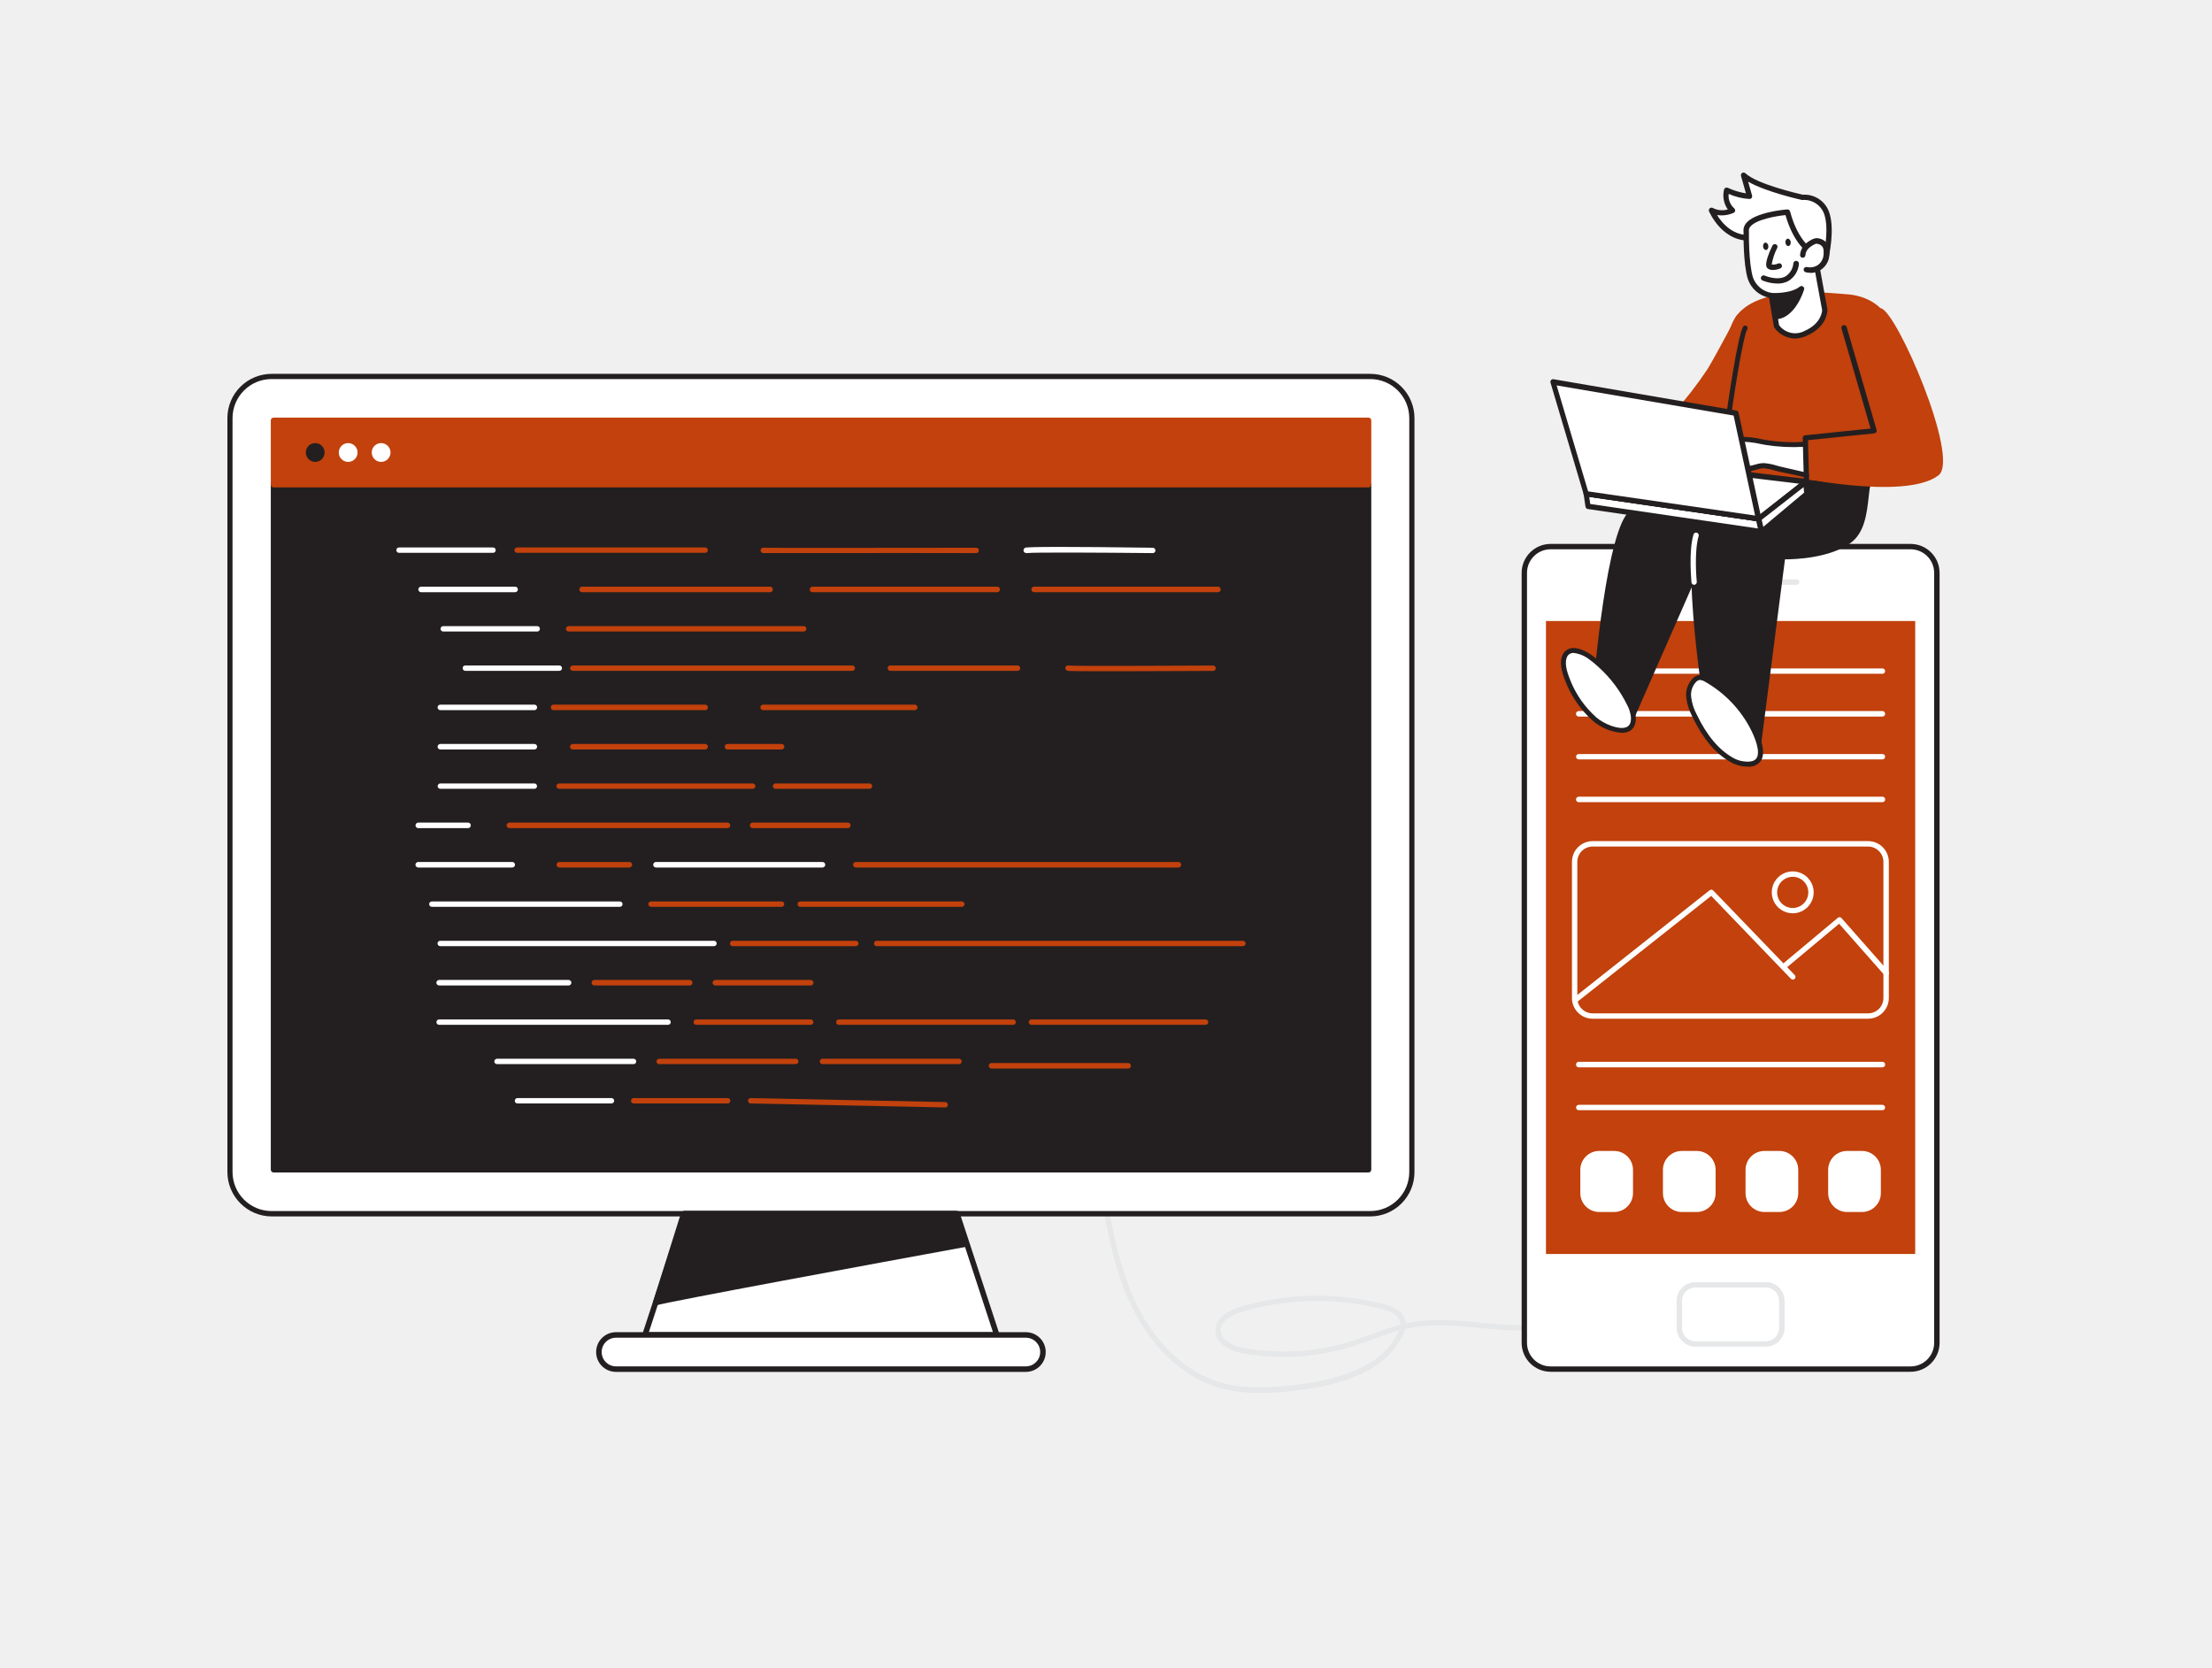
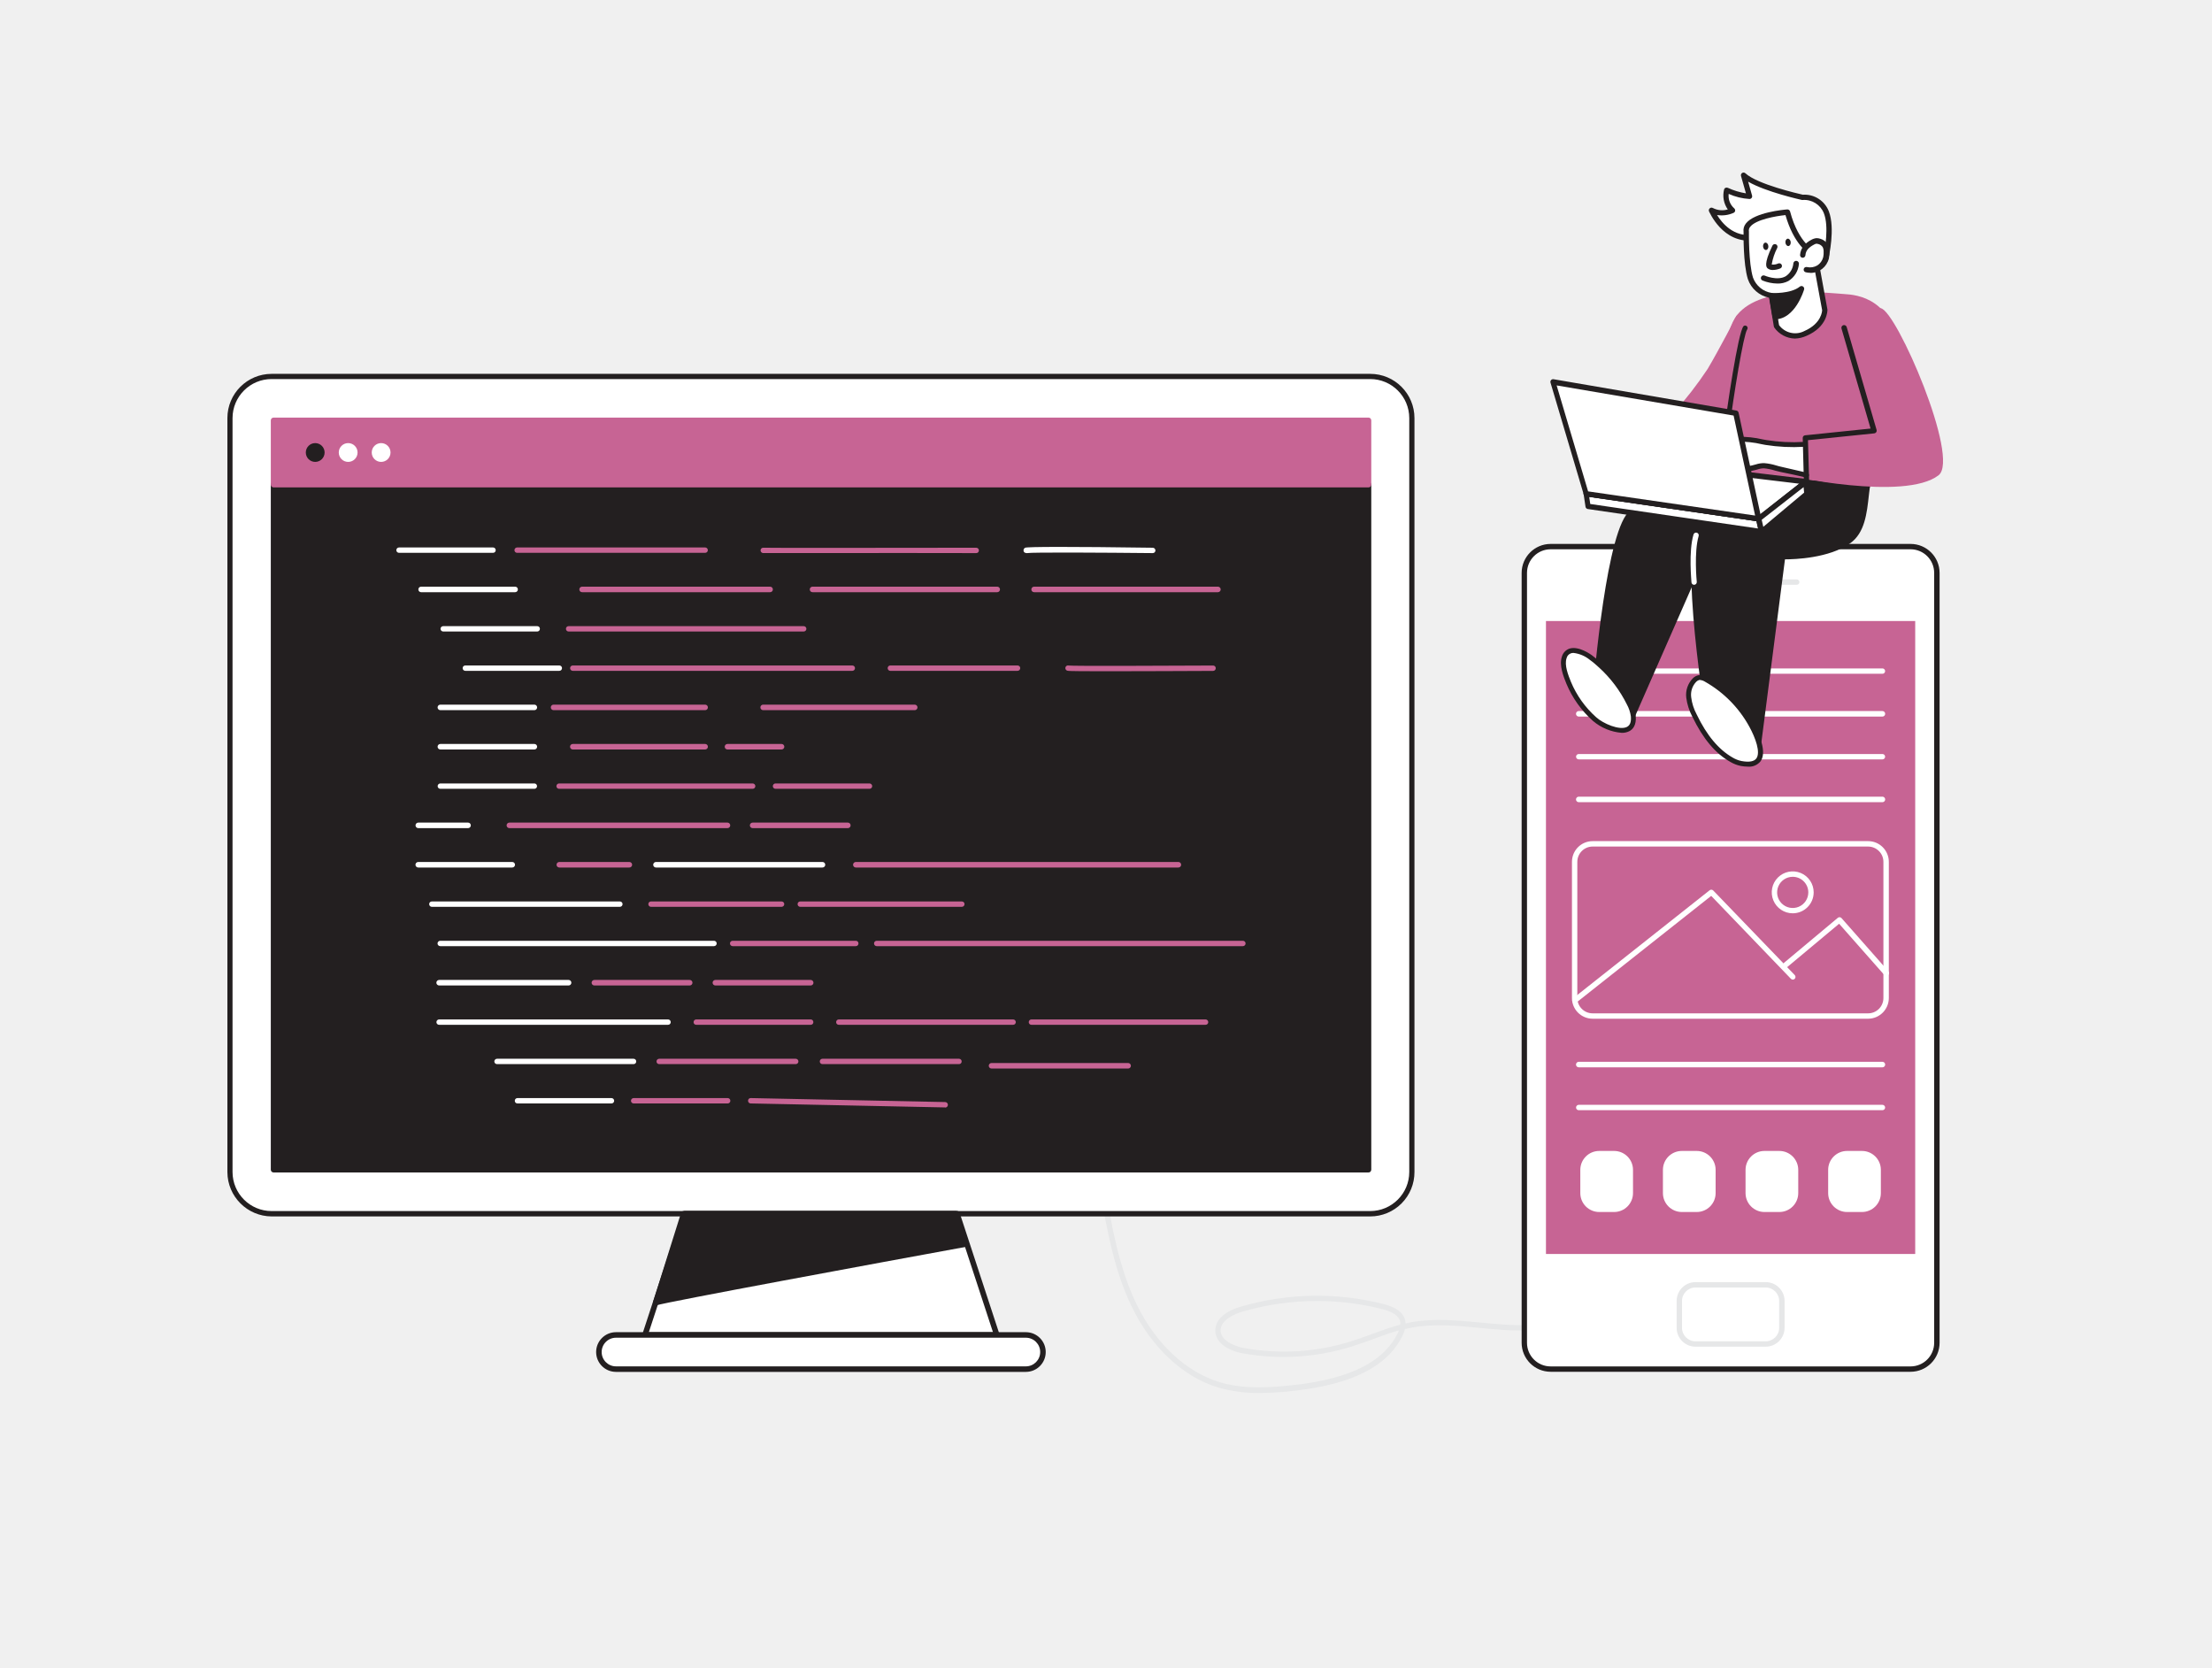
<svg xmlns="http://www.w3.org/2000/svg" id="_90_code_development" data-name="#90_code_development" viewBox="0 0 400 300" width="406" height="306" class="illustration styles_illustrationTablet__1DWOa">
  <path d="M227.72,251.14a26,26,0,0,1-7.44-1c-6.38-1.92-12.09-7.27-15.65-14.66-3.19-6.62-4.47-13.91-5.7-21a.47.47,0,0,1,.4-.56.48.48,0,0,1,.56.39c1.22,7,2.48,14.22,5.61,20.72,3.45,7.15,8.94,12.3,15.06,14.15,4.45,1.33,9.3,1,13.88.46,9.81-1.16,15.79-4.2,18.3-9.28.09-.2.18-.38.24-.55-1.57.44-3.12,1-4.64,1.57-1.26.46-2.56.93-3.86,1.34A41.46,41.46,0,0,1,224.91,244c-3.15-.56-5.07-2.08-5.14-4.06s1.64-3.56,4.69-4.44a49.06,49.06,0,0,1,25.65-.47c2.4.6,3.72,1.6,4,3.05a3.93,3.93,0,0,1,.06.48c.38-.09.76-.17,1.15-.24,4.06-.72,8.3-.31,12.4.08,5.82.56,11.32,1.09,16.28-1.35a.49.49,0,0,1,.65.23.48.48,0,0,1-.22.65c-5.21,2.55-11.1,2-16.8,1.44-4-.39-8.21-.79-12.14-.09-.48.08-1,.19-1.43.3a6.47,6.47,0,0,1-.49,1.28c-2.66,5.4-8.9,8.61-19.05,9.82A57.34,57.34,0,0,1,227.72,251.14Zm10.43-16.64a48.2,48.2,0,0,0-13.42,1.91c-1.22.35-4.06,1.41-4,3.48s3.33,3,4.33,3.13a40.56,40.56,0,0,0,19.11-1.18c1.28-.4,2.57-.87,3.81-1.32,1.71-.63,3.45-1.27,5.24-1.74a2.11,2.11,0,0,0,0-.51c-.23-1.06-1.32-1.81-3.33-2.32A48,48,0,0,0,238.15,234.5Z" fill="#e6e7e8" />
  <rect x="275.64" y="98.1" width="74.61" height="148.72" rx="4.76" fill="#fff" />
  <path d="M345.49,247.3H280.4a5.25,5.25,0,0,1-5.24-5.24V102.85a5.25,5.25,0,0,1,5.24-5.24h65.09a5.25,5.25,0,0,1,5.25,5.24V242.06A5.25,5.25,0,0,1,345.49,247.3ZM280.4,98.58a4.27,4.27,0,0,0-4.27,4.27V242.06a4.27,4.27,0,0,0,4.27,4.27h65.09a4.27,4.27,0,0,0,4.27-4.27V102.85a4.27,4.27,0,0,0-4.27-4.27Z" fill="#231f20" />
-   <rect x="279.56" y="111.55" width="66.77" height="114.45" fill="#C2410C" />
+   <rect x="279.56" y="111.55" width="66.77" height="114.45" fill="#C76494" />
  <rect x="303.67" y="231.57" width="18.55" height="10.71" rx="2.92" fill="#fff" />
  <path d="M319.29,242.76H306.6a3.41,3.41,0,0,1-3.41-3.41V234.5a3.41,3.41,0,0,1,3.41-3.41h12.69a3.41,3.41,0,0,1,3.42,3.41v4.85A3.42,3.42,0,0,1,319.29,242.76Zm-12.69-10.7a2.44,2.44,0,0,0-2.44,2.44v4.85a2.44,2.44,0,0,0,2.44,2.44h12.69a2.44,2.44,0,0,0,2.44-2.44V234.5a2.44,2.44,0,0,0-2.44-2.44Z" fill="#e6e7e8" />
  <path d="M319.69,105h-19a.48.48,0,0,1-.49-.48.49.49,0,0,1,.49-.49h19a.48.48,0,0,1,.48.49A.47.47,0,0,1,319.69,105Z" fill="#e6e7e8" />
  <path d="M324.9,105h-2.55a.48.48,0,0,1-.48-.48.49.49,0,0,1,.48-.49h2.55a.49.49,0,0,1,.49.49A.48.48,0,0,1,324.9,105Z" fill="#e6e7e8" />
  <path d="M337.85,183.46H288a3.74,3.74,0,0,1-3.74-3.74V155.1a3.74,3.74,0,0,1,3.74-3.75h49.81a3.75,3.75,0,0,1,3.75,3.75v24.62A3.75,3.75,0,0,1,337.85,183.46ZM288,152.33a2.77,2.77,0,0,0-2.77,2.77v24.62a2.77,2.77,0,0,0,2.77,2.77h49.81a2.77,2.77,0,0,0,2.77-2.77V155.1a2.77,2.77,0,0,0-2.77-2.77Z" fill="#fff" />
  <path d="M284.78,180.63a.49.49,0,0,1-.3-.87l24.68-19.53a.49.49,0,0,1,.65.05l14.73,15.28a.49.49,0,0,1,0,.69.48.48,0,0,1-.68,0l-14.42-15-24.34,19.26A.47.47,0,0,1,284.78,180.63Z" fill="#fff" />
  <path d="M341.11,175.73a.48.48,0,0,1-.36-.17l-8.18-9.27-9.35,7.81a.48.48,0,0,1-.62-.74l9.71-8.12a.48.48,0,0,1,.67,0l8.49,9.63a.48.48,0,0,1,0,.68A.44.44,0,0,1,341.11,175.73Z" fill="#fff" />
  <path d="M324.19,164.4a3.79,3.79,0,1,1,3.78-3.78A3.79,3.79,0,0,1,324.19,164.4Zm0-6.6a2.82,2.82,0,1,0,2.81,2.82A2.82,2.82,0,0,0,324.19,157.8Z" fill="#fff" />
  <rect x="285.77" y="207.37" width="9.53" height="11.04" rx="3.42" fill="#fff" />
  <rect x="300.71" y="207.37" width="9.53" height="11.04" rx="3.42" fill="#fff" />
  <rect x="315.65" y="207.37" width="9.53" height="11.04" rx="3.42" fill="#fff" />
  <rect x="330.59" y="207.37" width="9.53" height="11.04" rx="3.42" fill="#fff" />
  <path d="M340.4,121.09H285.49a.48.48,0,0,1-.49-.48.49.49,0,0,1,.49-.49H340.4a.49.49,0,0,1,.49.49A.48.48,0,0,1,340.4,121.09Z" fill="#fff" />
  <path d="M340.4,128.83H285.49a.49.49,0,1,1,0-1H340.4a.49.49,0,1,1,0,1Z" fill="#fff" />
  <path d="M340.4,136.57H285.49a.49.49,0,0,1-.49-.49.48.48,0,0,1,.49-.48H340.4a.48.48,0,0,1,.49.48A.49.49,0,0,1,340.4,136.57Z" fill="#fff" />
  <path d="M340.4,144.31H285.49a.49.49,0,0,1,0-1H340.4a.49.49,0,1,1,0,1Z" fill="#fff" />
  <path d="M340.4,192.25H285.49a.49.49,0,0,1,0-1H340.4a.49.49,0,0,1,0,1Z" fill="#fff" />
  <path d="M340.4,200H285.49a.48.48,0,0,1-.49-.48.49.49,0,0,1,.49-.49H340.4a.49.49,0,0,1,.49.49A.48.48,0,0,1,340.4,200Z" fill="#fff" />
  <path d="M330.17,45.85s1.23-5.24.09-8.22A4.29,4.29,0,0,0,326,34.94s-8.28-1.84-10.67-4l1.08,3.82a11,11,0,0,1-4.14-1.13,3.77,3.77,0,0,0,1.07,3.68,4.42,4.42,0,0,1-3.82,0s2.27,5.57,7.55,5C320.51,41.8,326.6,47,330.17,45.85Z" fill="#fff" />
  <path d="M329,46.51c-1.89,0-4.1-1-6.26-2s-4.19-2-5.64-1.79c-5.59.65-8-5.19-8.06-5.25a.49.49,0,0,1,.7-.6,3.61,3.61,0,0,0,2.7.26,4.38,4.38,0,0,1-.67-3.6.45.45,0,0,1,.26-.31.53.53,0,0,1,.41,0,12.71,12.71,0,0,0,3.28,1l-.89-3.14a.5.5,0,0,1,.21-.55.48.48,0,0,1,.58.06c2.16,2,9.59,3.69,10.39,3.88a4.71,4.71,0,0,1,4.7,3c1.19,3.08,0,8.28-.07,8.5a.46.46,0,0,1-.31.35A4.2,4.2,0,0,1,329,46.51Zm1.17-.66h0Zm-12.73-4.16c1.64,0,3.62.93,5.71,1.9,2.39,1.12,4.86,2.27,6.61,1.87.23-1.1,1-5.23.05-7.65A3.81,3.81,0,0,0,326,35.42h-.15c-.3-.07-6.53-1.46-9.73-3.31l.71,2.51a.5.5,0,0,1-.08.43.49.49,0,0,1-.39.19,10.78,10.78,0,0,1-3.76-.92,3,3,0,0,0,1,2.61.51.51,0,0,1,.17.43.47.47,0,0,1-.27.38,5.28,5.28,0,0,1-3,.4c.92,1.5,3,4,6.49,3.59A3.29,3.29,0,0,1,317.44,41.69Z" fill="#231f20" />
-   <path d="M337.16,89.7s7.22-15.79,6.34-26.14-7.66-11-10-11.13-14.81-1.81-19.36,3.76-3.37,32.4-3.37,32.4Z" fill="#C2410C" />
+   <path d="M337.16,89.7s7.22-15.79,6.34-26.14-7.66-11-10-11.13-14.81-1.81-19.36,3.76-3.37,32.4-3.37,32.4Z" fill="#C76494" />
  <path d="M310.24,83.28A93.85,93.85,0,0,0,295.09,92c-4.22,2.86-6.61,33.05-6.61,33.05s.87,4.85,6.48,4.09l14.77-33.63S315,83.15,310.24,83.28Z" fill="#231f20" />
  <path d="M293.81,129.68A5.79,5.79,0,0,1,288,125.1a.49.49,0,0,1,0-.12c.25-3.12,2.54-30.5,6.82-33.41a95.26,95.26,0,0,1,15.25-8.74.33.33,0,0,1,.17,0,2.15,2.15,0,0,1,1.93.92c1.87,2.75-1.58,11-2,12l-14.77,33.64a.48.48,0,0,1-.38.28A8.88,8.88,0,0,1,293.81,129.68ZM289,125c.11.52,1.07,4.15,5.66,3.67l14.66-33.37c1-2.4,3.4-9.08,2.07-11a1.15,1.15,0,0,0-1-.5,98.08,98.08,0,0,0-15,8.62C292.07,94.61,289.64,116.6,289,125Z" fill="#231f20" />
  <path d="M337.75,86.38s-21.21.61-26.2-.12c0,0-.28.06-3.94,6.8s1.6,37.55,1.6,37.55,4.82,5.1,8.63,4.37l4.51-35.13s7.69.23,12-2.83C337.31,94.87,337.18,90.28,337.75,86.38Z" fill="#231f20" />
  <path d="M317.06,135.54c-3.82,0-8-4.4-8.21-4.6a.45.45,0,0,1-.12-.25c-.22-1.26-5.25-31-1.55-37.86s4-7,4.27-7h.17c4.89.73,25.91.13,26.12.12a.47.47,0,0,1,.49.56c-.1.72-.19,1.47-.27,2.22-.37,3.38-.75,6.87-3.37,8.75-3.8,2.72-10.08,2.92-11.81,2.92L318.32,135a.49.49,0,0,1-.39.42A4.94,4.94,0,0,1,317.06,135.54Zm-7.4-5.16c.67.68,4.58,4.46,7.74,4.17l4.47-34.76a.47.47,0,0,1,.5-.42c.08,0,7.57.18,11.66-2.74,2.26-1.63,2.62-4.9,3-8.07.06-.56.12-1.13.19-1.68-3.42.09-20.47.51-25.43-.11-.29.42-1.18,1.83-3.73,6.52C304.62,99.58,309.27,128.05,309.66,130.38Z" fill="#231f20" />
-   <path d="M314.13,56.19s-3.36,6.47-5.34,9.79a69.16,69.16,0,0,1-6.29,8.09s-15.25,5.42-15.34,5.71,1.44,5.42,1.44,5.42,16-1.15,18.64-2.4,8-7.4,8-7.4Z" fill="#C2410C" />
+   <path d="M314.13,56.19s-3.36,6.47-5.34,9.79a69.16,69.16,0,0,1-6.29,8.09s-15.25,5.42-15.34,5.71,1.44,5.42,1.44,5.42,16-1.15,18.64-2.4,8-7.4,8-7.4Z" fill="#C76494" />
  <path d="M320.34,52.72l.91,5.52a4.1,4.1,0,0,0,5.26,1.3C330,58,330,55.36,330,55.36l-1.86-10.2s-3.22-1.25-4.89-7.53c0,0-8,.61-7.45,3.6,0,0-.1,5.63.75,8.37A4.94,4.94,0,0,0,320.34,52.72Z" fill="#fff" />
  <path d="M324.55,60.48a4.72,4.72,0,0,1-3.71-2,.67.67,0,0,1-.07-.18l-.86-5.21a5.12,5.12,0,0,1-3.84-3.36c-.87-2.79-.78-8.3-.78-8.53a2,2,0,0,1,.44-1.55c1.57-2,6.86-2.48,7.46-2.52a.49.49,0,0,1,.51.36c1.57,5.91,4.57,7.19,4.6,7.2a.48.48,0,0,1,.3.36l1.86,10.2c0,.21,0,3.09-3.75,4.72A5.37,5.37,0,0,1,324.55,60.48Zm-2.84-2.43a3.62,3.62,0,0,0,4.61,1.05c3.1-1.36,3.18-3.65,3.18-3.75l-1.81-9.86c-.82-.43-3.34-2.16-4.82-7.34-1.74.18-5.35.8-6.38,2.12a1.05,1.05,0,0,0-.23.87c0,.15-.08,5.68.74,8.32a4.3,4.3,0,0,0,3.37,2.77l.2.06a.51.51,0,0,1,.25.35Z" fill="#231f20" />
  <path d="M326,45.36a2.43,2.43,0,0,1,.58-1.4,4.26,4.26,0,0,1,1.15-.87,1.84,1.84,0,0,1,.74-.27,1.49,1.49,0,0,1,.55.1,1.87,1.87,0,0,1,1,.75,2.16,2.16,0,0,1,.23,1,4.06,4.06,0,0,1-.08,1.15,2.9,2.9,0,0,1-1.31,1.82,3,3,0,0,1-2.21.35" fill="#fff" />
  <path d="M327.33,48.59a3.58,3.58,0,0,1-.8-.1.49.49,0,0,1-.36-.59.48.48,0,0,1,.59-.35,2.54,2.54,0,0,0,1.85-.29,2.48,2.48,0,0,0,1.09-1.52,3.91,3.91,0,0,0,.07-1,1.71,1.71,0,0,0-.17-.8,1.39,1.39,0,0,0-.77-.55,1.59,1.59,0,0,0-.36-.07,1.36,1.36,0,0,0-.53.22,3.65,3.65,0,0,0-1,.75,1.87,1.87,0,0,0-.46,1.12.5.5,0,0,1-.52.46.48.48,0,0,1-.45-.52,2.92,2.92,0,0,1,.69-1.69,4.56,4.56,0,0,1,1.28-1,2.35,2.35,0,0,1,1-.34,2.14,2.14,0,0,1,.74.13,2.27,2.27,0,0,1,1.29,1,2.67,2.67,0,0,1,.3,1.25,5,5,0,0,1-.09,1.28,3.42,3.42,0,0,1-3.32,2.63Z" fill="#231f20" />
  <path d="M320.94,43.88s-1.5,3.12-1,3.55,1.75-.08,1.75-.08" fill="#fff" />
  <path d="M320.58,48.08a1.42,1.42,0,0,1-.92-.28c-.21-.17-.82-.67.85-4.13a.49.49,0,0,1,.64-.23.48.48,0,0,1,.23.65,10.28,10.28,0,0,0-1,3,2.17,2.17,0,0,0,1.18-.19.5.5,0,0,1,.64.26.49.49,0,0,1-.27.64A3.85,3.85,0,0,1,320.58,48.08Zm-.23-.93Z" fill="#231f20" />
  <ellipse cx="323.34" cy="43.1" rx="0.48" ry="0.67" transform="translate(-2.7 32.88) rotate(-5.8)" fill="#231f20" />
  <ellipse cx="319.3" cy="43.81" rx="0.48" ry="0.67" transform="translate(-2.71 30.23) rotate(-5.4)" fill="#231f20" />
  <path d="M321.38,50.53a7.53,7.53,0,0,1-2.67-.55.48.48,0,0,1-.25-.64.5.5,0,0,1,.64-.25s2.27,1,3.8.13a3.09,3.09,0,0,0,1.4-2.37.49.49,0,0,1,1,.16,4,4,0,0,1-1.9,3.06A4,4,0,0,1,321.38,50.53Z" fill="#231f20" />
  <path d="M320.34,52.72s3.56.22,5.4-1.27c0,0-1.48,5-4.77,5Z" fill="#231f20" />
  <path d="M321,57a.47.47,0,0,1-.47-.41l-.63-3.78a.47.47,0,0,1,.12-.41.48.48,0,0,1,.39-.16s3.4.19,5.06-1.16a.49.49,0,0,1,.77.52c-.06.21-1.61,5.34-5.23,5.4Zm0-3.77.46,2.76c1.7-.29,2.83-2.15,3.42-3.43A11.13,11.13,0,0,1,320.91,53.22Z" fill="#231f20" />
-   <path d="M340.12,55c2.85.5,14.38,27.16,10.43,30.2-6.16,4.75-27.6,0-27.6,0l1.75-8.27s13.78.39,14-2.44-8-15.93-6.94-17.89S340.12,55,340.12,55Z" fill="#C2410C" />
+   <path d="M340.12,55c2.85.5,14.38,27.16,10.43,30.2-6.16,4.75-27.6,0-27.6,0l1.75-8.27s13.78.39,14-2.44-8-15.93-6.94-17.89S340.12,55,340.12,55Z" fill="#C76494" />
  <path d="M326.18,79.61a30.76,30.76,0,0,1-6.85-.33,20.9,20.9,0,0,0-5.12-.59,19.19,19.19,0,0,0-6.6,1.51.51.51,0,0,0-.23.15c-.2.28.28.56.63.57a9.37,9.37,0,0,0,2.69-.34,25.63,25.63,0,0,0-6.09,3.24c-.22.15-.45.39-.35.63s.54.2.82.07L310,82.27a12.44,12.44,0,0,0-3.5,2.13c-.14.13-.31.3-.26.49s.56.27.87.12a29.37,29.37,0,0,0,4.28-2.62l-3,2.34c0,.24.23.45.48.46a1.4,1.4,0,0,0,.7-.24l3.39-2-2.11,1.48c-.34.23-.72.61-.55,1s.84.3,1.28.11A25.38,25.38,0,0,1,317,83.88a9.06,9.06,0,0,1,2-.41,18.56,18.56,0,0,1,3.09.68c1.54.34,3.07.69,4.6,1" fill="#fff" />
  <path d="M310.79,86.18a1.21,1.21,0,0,1-.43-.07.89.89,0,0,1-.51-.48.79.79,0,0,1-.07-.31h0a1.7,1.7,0,0,1-.94.31,1,1,0,0,1-.71-.35,1,1,0,0,1-.14-.22c-.21.12-.43.23-.65.34a1.32,1.32,0,0,1-1.1.08.72.72,0,0,1-.4-.51.76.76,0,0,1,0-.3l-.54.25a1.34,1.34,0,0,1-1,.1.72.72,0,0,1-.42-.4c-.09-.19-.2-.68.49-1.17a26.28,26.28,0,0,1,3.48-2.12,1.18,1.18,0,0,1-.87-.55.68.68,0,0,1,.06-.7.92.92,0,0,1,.41-.3,19.54,19.54,0,0,1,6.76-1.54,18.11,18.11,0,0,1,4.59.48l.63.11a30.58,30.58,0,0,0,6.76.33h0a.45.45,0,0,1,.45.43.46.46,0,0,1-.43.46,32.44,32.44,0,0,1-6.95-.34l-.64-.12a17.93,17.93,0,0,0-4.38-.47,19.13,19.13,0,0,0-6.13,1.34,8.37,8.37,0,0,0,2.48-.32.44.44,0,0,1,.28.84A25.57,25.57,0,0,0,305,84.06l3.67-1.68c.38-.19.76-.37,1.15-.52a.44.44,0,0,1,.35.81l-1.11.51a12.13,12.13,0,0,0-2.1,1.39A27.78,27.78,0,0,0,311.13,82a.44.44,0,0,1,.62.09.44.44,0,0,1-.08.62l-2.42,1.84.06,0,3.39-2a.45.45,0,0,1,.48.75l-2.12,1.48c-.34.24-.41.42-.4.44a1,1,0,0,0,.7-.12,26,26,0,0,1,5.53-1.7l.64-.17A4.78,4.78,0,0,1,319,83a10,10,0,0,1,2.25.44c.32.09.63.18.93.24l4.6,1.06a.44.44,0,0,1-.2.86c-1.53-.35-3.06-.71-4.6-1-.31-.07-.63-.16-1-.25a9.46,9.46,0,0,0-2-.41,3.84,3.84,0,0,0-1.22.22c-.23.06-.46.13-.7.17A25.44,25.44,0,0,0,311.72,86,2.43,2.43,0,0,1,310.79,86.18Z" fill="#231f20" />
  <path d="M315.61,58.53c-.76.77-2.67,12.89-3.37,18.61" fill="#fff" />
  <path d="M312.24,77.59h-.06a.44.44,0,0,1-.38-.49c.43-3.56,2.49-17.85,3.5-18.88a.45.45,0,0,1,.64.62c-.65.89-2.49,12.06-3.26,18.37A.45.45,0,0,1,312.24,77.59Z" fill="#231f20" />
  <polygon points="286.85 88.55 287.19 90.82 318.57 95.4 318.04 93.06 286.85 88.55" fill="#fff" />
  <path d="M318.57,95.89h-.07L287.12,91.3a.49.49,0,0,1-.41-.41l-.34-2.27a.47.47,0,0,1,.13-.42.53.53,0,0,1,.42-.14l31.19,4.52a.48.48,0,0,1,.4.37L319,95.3a.45.45,0,0,1-.11.43A.48.48,0,0,1,318.57,95.89Zm-31-5.5,30.33,4.43-.3-1.33-30.22-4.37Z" fill="#231f20" />
  <path d="M286.85,88.55s7.14-6.13,7.38-6.07,32.33,3.9,32.33,3.9L318,93.06Z" fill="#fff" />
  <path d="M318,93.55H318L286.78,89a.5.5,0,0,1-.4-.35.47.47,0,0,1,.15-.5c7.34-6.3,7.5-6.25,7.81-6.18.48.08,21.33,2.58,32.28,3.89a.49.49,0,0,1,.41.36.46.46,0,0,1-.17.51l-8.52,6.68A.48.48,0,0,1,318,93.55ZM288,88.22l29.92,4.33,7.44-5.83c-9.66-1.16-28.86-3.46-31-3.74C293.64,83.43,290.39,86.16,288,88.22Z" fill="#231f20" />
  <polygon points="318.57 95.4 326.76 88.55 326.56 86.38 318.04 93.06 318.57 95.4" fill="#fff" />
  <path d="M318.57,95.89a.4.4,0,0,1-.15,0,.46.46,0,0,1-.32-.35l-.53-2.34a.47.47,0,0,1,.17-.49L326.26,86a.49.49,0,0,1,.79.34l.19,2.17a.48.48,0,0,1-.17.42l-8.19,6.86A.51.51,0,0,1,318.57,95.89Zm0-2.64.29,1.27,7.38-6.18-.09-1Z" fill="#231f20" />
  <polygon points="286.85 88.55 280.82 68.34 313.9 73.98 318.04 93.06 286.85 88.55" fill="#fff" />
  <path d="M318,93.55H318L286.78,89a.48.48,0,0,1-.4-.35l-6-20.2a.49.49,0,0,1,.55-.62L314,73.5a.48.48,0,0,1,.39.37L318.51,93a.46.46,0,0,1-.12.43A.48.48,0,0,1,318,93.55Zm-30.82-5.44,30.2,4.37L313.49,74.4l-32-5.45Z" fill="#231f20" />
  <path d="M333.38,88.08h-.08l-6.69-1.15a.5.5,0,0,1-.41-.47l-.21-8a.47.47,0,0,1,.44-.49l11.83-1.22L333,58.66a.49.49,0,0,1,.33-.6.49.49,0,0,1,.61.33L339.35,77a.47.47,0,0,1-.06.4.51.51,0,0,1-.35.22l-12,1.23.2,7.17,6.3,1.08a.49.49,0,0,1-.09,1Z" fill="#231f20" />
  <path d="M289.49,119.66a21.64,21.64,0,0,0-1.73-1.44c-1.3-1-4.09-2.41-4.89-.11-.5,1.42.27,3.31.8,4.62a18.14,18.14,0,0,0,4.67,6.55c1.77,1.6,7.41,3.91,7-.55a6.57,6.57,0,0,0-.76-2.3A23.49,23.49,0,0,0,289.49,119.66Z" fill="#fff" />
  <path d="M293.26,131.77a9.18,9.18,0,0,1-5.21-2.16,18.61,18.61,0,0,1-4.79-6.71c-.54-1.34-1.36-3.35-.81-4.94a2.14,2.14,0,0,1,1.39-1.43c1.63-.49,3.78,1,4.19,1.34a22.33,22.33,0,0,1,1.76,1.46h0a23.85,23.85,0,0,1,5.2,6.9,7,7,0,0,1,.8,2.46c.16,1.74-.56,2.49-1.2,2.8A2.88,2.88,0,0,1,293.26,131.77Zm-8.72-14.45a1.51,1.51,0,0,0-.44.06,1.23,1.23,0,0,0-.81.88c-.44,1.26.3,3.09.79,4.3a17.7,17.7,0,0,0,4.56,6.39c1.26,1.15,4.22,2.42,5.56,1.75.57-.29.8-.92.71-1.93a6.3,6.3,0,0,0-.72-2.14,22.55,22.55,0,0,0-5-6.64c-.54-.5-1.11-1-1.69-1.41A5.72,5.72,0,0,0,284.54,117.32Z" fill="#231f20" />
  <path d="M308.54,122.15a2.07,2.07,0,0,0-1.32-.37,1.67,1.67,0,0,0-.78.43,3.86,3.86,0,0,0-1.06,3.17,9.29,9.29,0,0,0,1.05,3.27c1.53,3.18,3.6,6.26,6.67,8a5.78,5.78,0,0,0,1.78.69c5.46,1,3.2-4.42,1.86-6.87A21.18,21.18,0,0,0,308.54,122.15Z" fill="#fff" />
  <path d="M316.05,137.88a7.3,7.3,0,0,1-1.25-.12,6.16,6.16,0,0,1-1.91-.74c-2.7-1.52-4.94-4.19-6.86-8.17a10.14,10.14,0,0,1-1.1-3.43,4.26,4.26,0,0,1,1.21-3.53,2,2,0,0,1,1-.54,2.46,2.46,0,0,1,1.61.41h0a21.8,21.8,0,0,1,8.38,8.47c1,1.78,2.43,5,1.23,6.69A2.65,2.65,0,0,1,316.05,137.88Zm-8.64-15.67h-.12a1.18,1.18,0,0,0-.55.32,3.37,3.37,0,0,0-.92,2.8,8.82,8.82,0,0,0,1,3.12c1.83,3.82,4,6.36,6.48,7.78a5.14,5.14,0,0,0,1.64.64c1.37.25,2.27.08,2.67-.48.78-1.09-.15-3.68-1.28-5.74a20.83,20.83,0,0,0-8-8.12A2.06,2.06,0,0,0,307.41,122.21Z" fill="#231f20" />
  <path d="M306.35,105a.48.48,0,0,1-.48-.44c0-.22-.55-5.59.37-8.65a.48.48,0,1,1,.93.27c-.86,2.88-.35,8.24-.34,8.29a.49.49,0,0,1-.44.53Z" fill="#fff" />
  <rect x="41.57" y="67.31" width="213.76" height="151.41" rx="7.55" fill="#fff" />
  <path d="M247.78,219.21H49.12a8.05,8.05,0,0,1-8-8V74.86a8,8,0,0,1,8-8H247.78a8,8,0,0,1,8,8V211.18A8,8,0,0,1,247.78,219.21ZM49.12,67.8a7.07,7.07,0,0,0-7.07,7.06V211.18a7.07,7.07,0,0,0,7.07,7.06H247.78a7.07,7.07,0,0,0,7.06-7.06V74.86a7.07,7.07,0,0,0-7.06-7.06Z" fill="#231f20" />
  <rect x="49.47" y="86.89" width="197.95" height="123.87" fill="#231f20" />
  <path d="M247.42,211.26H49.47a.5.5,0,0,1-.5-.5V86.89a.5.5,0,0,1,.5-.5h198a.5.5,0,0,1,.5.5V210.76A.5.5,0,0,1,247.42,211.26ZM50,210.26h197V87.39H50Z" fill="#231f20" />
-   <rect x="49.47" y="75.27" width="197.95" height="11.62" fill="#C2410C" />
-   <path d="M247.42,87.39H49.47a.5.5,0,0,1-.5-.5V75.27a.5.5,0,0,1,.5-.5h198a.5.5,0,0,1,.5.5V86.89A.5.5,0,0,1,247.42,87.39ZM50,86.39h197V75.77H50Z" fill="#C2410C" />
+   <rect x="49.47" y="75.27" width="197.95" height="11.62" fill="#C76494" />
+   <path d="M247.42,87.39H49.47a.5.5,0,0,1-.5-.5V75.27a.5.5,0,0,1,.5-.5h198a.5.5,0,0,1,.5.5V86.89A.5.5,0,0,1,247.42,87.39ZM50,86.39h197V75.77H50Z" fill="#C76494" />
  <path d="M89.16,99.22h-17a.48.48,0,0,1-.49-.48.49.49,0,0,1,.49-.49h17a.48.48,0,0,1,.48.49A.47.47,0,0,1,89.16,99.22Z" fill="#fff" />
-   <path d="M127.51,99.22h-34a.47.47,0,0,1-.48-.48.48.48,0,0,1,.48-.49h34a.49.49,0,0,1,.49.49A.48.48,0,0,1,127.51,99.22Z" fill="#C2410C" />
-   <path d="M139.26,106.34h-34a.49.49,0,1,1,0-1h34a.49.49,0,0,1,0,1Z" fill="#C2410C" />
+   <path d="M127.51,99.22h-34a.47.47,0,0,1-.48-.48.48.48,0,0,1,.48-.49h34a.49.49,0,0,1,.49.49A.48.48,0,0,1,127.51,99.22Z" fill="#C76494" />
+   <path d="M139.26,106.34h-34a.49.49,0,1,1,0-1h34a.49.49,0,0,1,0,1Z" fill="#C76494" />
  <path d="M93.15,106.34h-17a.49.49,0,0,1,0-1h17a.49.49,0,0,1,0,1Z" fill="#fff" />
  <path d="M97.15,113.45h-17a.49.49,0,0,1-.49-.49.48.48,0,0,1,.49-.48h17a.47.47,0,0,1,.48.48A.48.48,0,0,1,97.15,113.45Z" fill="#fff" />
-   <path d="M145.33,113.45H102.82a.48.48,0,0,1-.48-.49.47.47,0,0,1,.48-.48h42.51a.48.48,0,0,1,.49.48A.49.49,0,0,1,145.33,113.45Z" fill="#C2410C" />
+   <path d="M145.33,113.45H102.82a.48.48,0,0,1-.48-.49.47.47,0,0,1,.48-.48h42.51a.48.48,0,0,1,.49.48A.49.49,0,0,1,145.33,113.45Z" fill="#C76494" />
  <path d="M101.14,120.56h-17a.49.49,0,0,1-.48-.49.48.48,0,0,1,.48-.48h17a.48.48,0,0,1,.49.48A.49.49,0,0,1,101.14,120.56Z" fill="#fff" />
-   <path d="M154.12,120.56H103.58a.49.49,0,0,1-.49-.49.48.48,0,0,1,.49-.48h50.54a.48.48,0,0,1,.49.48A.49.49,0,0,1,154.12,120.56Z" fill="#C2410C" />
+   <path d="M154.12,120.56H103.58a.49.49,0,0,1-.49-.49.48.48,0,0,1,.49-.48h50.54a.48.48,0,0,1,.49.48A.49.49,0,0,1,154.12,120.56Z" fill="#C76494" />
  <path d="M96.63,127.67h-17a.49.49,0,1,1,0-1h17a.49.49,0,0,1,0,1Z" fill="#fff" />
-   <path d="M127.51,127.67H100.1a.49.49,0,0,1,0-1h27.41a.49.49,0,1,1,0,1Z" fill="#C2410C" />
-   <path d="M165.39,127.67H138a.49.49,0,1,1,0-1h27.41a.49.49,0,0,1,0,1Z" fill="#C2410C" />
+   <path d="M127.51,127.67H100.1a.49.49,0,0,1,0-1h27.41a.49.49,0,1,1,0,1Z" fill="#C76494" />
+   <path d="M165.39,127.67H138a.49.49,0,1,1,0-1h27.41a.49.49,0,0,1,0,1Z" fill="#C76494" />
  <path d="M96.63,134.78h-17a.49.49,0,1,1,0-1h17a.49.49,0,0,1,0,1Z" fill="#fff" />
-   <path d="M127.51,134.78H103.58a.49.49,0,1,1,0-1h23.93a.49.49,0,1,1,0,1Z" fill="#C2410C" />
-   <path d="M141.33,134.78h-9.78a.49.49,0,1,1,0-1h9.78a.49.49,0,1,1,0,1Z" fill="#C2410C" />
+   <path d="M127.51,134.78H103.58a.49.49,0,1,1,0-1h23.93a.49.49,0,1,1,0,1Z" fill="#C76494" />
+   <path d="M141.33,134.78h-9.78a.49.49,0,1,1,0-1h9.78a.49.49,0,1,1,0,1Z" fill="#C76494" />
  <path d="M96.63,141.89h-17a.48.48,0,0,1-.49-.48.49.49,0,0,1,.49-.49h17a.48.48,0,0,1,.48.49A.47.47,0,0,1,96.63,141.89Z" fill="#fff" />
-   <path d="M136.1,141.89h-35a.48.48,0,0,1-.48-.48.49.49,0,0,1,.48-.49h35a.49.49,0,0,1,.49.49A.48.48,0,0,1,136.1,141.89Z" fill="#C2410C" />
-   <path d="M157.24,141.89h-17a.48.48,0,0,1-.49-.48.49.49,0,0,1,.49-.49h17a.49.49,0,0,1,.48.49A.48.48,0,0,1,157.24,141.89Z" fill="#C2410C" />
+   <path d="M136.1,141.89h-35a.48.48,0,0,1-.48-.48.49.49,0,0,1,.48-.49h35a.49.49,0,0,1,.49.49A.48.48,0,0,1,136.1,141.89Z" fill="#C76494" />
+   <path d="M157.24,141.89h-17a.48.48,0,0,1-.49-.48.49.49,0,0,1,.49-.49h17a.49.49,0,0,1,.48.49A.48.48,0,0,1,157.24,141.89Z" fill="#C76494" />
  <path d="M84.64,149h-9a.49.49,0,0,1,0-1h9a.49.49,0,0,1,0,1Z" fill="#fff" />
-   <path d="M131.55,149H92.11a.49.49,0,0,1,0-1h39.44a.49.49,0,0,1,0,1Z" fill="#C2410C" />
+   <path d="M131.55,149H92.11a.49.49,0,0,1,0-1h39.44a.49.49,0,0,1,0,1Z" fill="#C76494" />
  <path d="M92.63,156.12h-17a.49.49,0,0,1,0-1h17a.49.49,0,0,1,0,1Z" fill="#fff" />
  <path d="M112.09,163.23h-34a.48.48,0,0,1-.48-.49.47.47,0,0,1,.48-.48h34a.48.48,0,0,1,.49.48A.49.49,0,0,1,112.09,163.23Z" fill="#fff" />
-   <path d="M141.33,163.23H117.72a.48.48,0,0,1-.48-.49.47.47,0,0,1,.48-.48h23.61a.48.48,0,0,1,.49.48A.49.49,0,0,1,141.33,163.23Z" fill="#C2410C" />
-   <path d="M173.94,163.23H144.71a.48.48,0,0,1-.48-.49.47.47,0,0,1,.48-.48h29.23a.48.48,0,0,1,.48.48A.49.49,0,0,1,173.94,163.23Z" fill="#C2410C" />
+   <path d="M141.33,163.23H117.72a.48.48,0,0,1-.48-.49.47.47,0,0,1,.48-.48h23.61a.48.48,0,0,1,.49.48A.49.49,0,0,1,141.33,163.23Z" fill="#C76494" />
+   <path d="M173.94,163.23H144.71a.48.48,0,0,1-.48-.49.47.47,0,0,1,.48-.48h29.23a.48.48,0,0,1,.48.48A.49.49,0,0,1,173.94,163.23Z" fill="#C76494" />
  <path d="M129.11,170.34H79.61a.49.49,0,0,1-.49-.49.48.48,0,0,1,.49-.48h49.5a.48.48,0,0,1,.49.48A.49.49,0,0,1,129.11,170.34Z" fill="#fff" />
-   <path d="M154.76,170.34H132.49a.49.49,0,0,1-.49-.49.48.48,0,0,1,.49-.48h22.27a.47.47,0,0,1,.48.48A.48.48,0,0,1,154.76,170.34Z" fill="#C2410C" />
-   <path d="M224.75,170.34H158.53a.49.49,0,0,1-.48-.49.48.48,0,0,1,.48-.48h66.22a.48.48,0,0,1,.49.48A.49.49,0,0,1,224.75,170.34Z" fill="#C2410C" />
+   <path d="M154.76,170.34H132.49a.49.49,0,0,1-.49-.49.48.48,0,0,1,.49-.48h22.27a.47.47,0,0,1,.48.48A.48.48,0,0,1,154.76,170.34Z" fill="#C76494" />
+   <path d="M224.75,170.34H158.53a.49.49,0,0,1-.48-.49.48.48,0,0,1,.48-.48h66.22a.48.48,0,0,1,.49.48A.49.49,0,0,1,224.75,170.34Z" fill="#C76494" />
  <path d="M102.82,177.45H79.41a.49.49,0,1,1,0-1h23.41a.49.49,0,1,1,0,1Z" fill="#fff" />
-   <path d="M124.72,177.45H107.48a.49.49,0,1,1,0-1h17.24a.49.49,0,0,1,0,1Z" fill="#C2410C" />
-   <path d="M146.6,177.45H129.36a.49.49,0,1,1,0-1H146.6a.49.49,0,0,1,0,1Z" fill="#C2410C" />
+   <path d="M124.72,177.45H107.48a.49.49,0,1,1,0-1h17.24a.49.49,0,0,1,0,1Z" fill="#C76494" />
+   <path d="M146.6,177.45H129.36a.49.49,0,1,1,0-1H146.6a.49.49,0,0,1,0,1Z" fill="#C76494" />
  <path d="M120.8,184.56H79.41a.48.48,0,0,1-.49-.48.49.49,0,0,1,.49-.49H120.8a.49.49,0,0,1,.49.49A.48.48,0,0,1,120.8,184.56Z" fill="#fff" />
-   <path d="M146.6,184.56H125.9a.47.47,0,0,1-.48-.48.48.48,0,0,1,.48-.49h20.7a.48.48,0,0,1,.48.49A.47.47,0,0,1,146.6,184.56Z" fill="#C2410C" />
-   <path d="M183.2,184.56H151.68a.47.47,0,0,1-.48-.48.48.48,0,0,1,.48-.49H183.2a.49.49,0,0,1,.49.49A.48.48,0,0,1,183.2,184.56Z" fill="#C2410C" />
-   <path d="M218,184.56H186.52a.48.48,0,0,1-.49-.48.49.49,0,0,1,.49-.49H218a.49.49,0,0,1,.49.49A.48.48,0,0,1,218,184.56Z" fill="#C2410C" />
+   <path d="M146.6,184.56H125.9a.47.47,0,0,1-.48-.48.48.48,0,0,1,.48-.49h20.7a.48.48,0,0,1,.48.49A.47.47,0,0,1,146.6,184.56Z" fill="#C76494" />
+   <path d="M183.2,184.56H151.68a.47.47,0,0,1-.48-.48.48.48,0,0,1,.48-.49H183.2a.49.49,0,0,1,.49.49A.48.48,0,0,1,183.2,184.56Z" fill="#C76494" />
+   <path d="M218,184.56H186.52a.48.48,0,0,1-.49-.48.49.49,0,0,1,.49-.49H218a.49.49,0,0,1,.49.49A.48.48,0,0,1,218,184.56Z" fill="#C76494" />
  <path d="M114.57,191.67H89.88a.48.48,0,0,1-.49-.48.49.49,0,0,1,.49-.49h24.69a.48.48,0,0,1,.48.49A.47.47,0,0,1,114.57,191.67Z" fill="#fff" />
-   <path d="M143.89,191.67H119.2a.47.47,0,0,1-.48-.48.48.48,0,0,1,.48-.49h24.69a.49.49,0,0,1,.49.49A.48.48,0,0,1,143.89,191.67Z" fill="#C2410C" />
-   <path d="M173.42,191.67H148.73a.48.48,0,0,1-.49-.48.49.49,0,0,1,.49-.49h24.69a.48.48,0,0,1,.48.49A.47.47,0,0,1,173.42,191.67Z" fill="#C2410C" />
-   <path d="M204,192.47H179.3a.49.49,0,1,1,0-1H204a.49.49,0,1,1,0,1Z" fill="#C2410C" />
+   <path d="M143.89,191.67H119.2a.47.47,0,0,1-.48-.48.48.48,0,0,1,.48-.49h24.69a.49.49,0,0,1,.49.49A.48.48,0,0,1,143.89,191.67Z" fill="#C76494" />
+   <path d="M173.42,191.67H148.73a.48.48,0,0,1-.49-.48.49.49,0,0,1,.49-.49h24.69a.48.48,0,0,1,.48.49A.47.47,0,0,1,173.42,191.67Z" fill="#C76494" />
+   <path d="M204,192.47H179.3a.49.49,0,1,1,0-1H204a.49.49,0,1,1,0,1Z" fill="#C76494" />
  <path d="M110.57,198.78h-17a.47.47,0,0,1-.48-.48.48.48,0,0,1,.48-.49h17a.49.49,0,0,1,.49.49A.48.48,0,0,1,110.57,198.78Z" fill="#fff" />
-   <path d="M131.59,198.78h-17a.48.48,0,0,1-.49-.48.49.49,0,0,1,.49-.49h17a.48.48,0,0,1,.48.49A.47.47,0,0,1,131.59,198.78Z" fill="#C2410C" />
-   <path d="M170.89,199.5h0l-35.14-.72a.48.48,0,0,1-.48-.49.47.47,0,0,1,.5-.48l35.14.72a.49.49,0,1,1,0,1Z" fill="#C2410C" />
-   <path d="M184,120.56H161a.48.48,0,0,1-.48-.49.47.47,0,0,1,.48-.48h23a.48.48,0,0,1,.49.48A.49.49,0,0,1,184,120.56Z" fill="#C2410C" />
-   <path d="M201,120.63c-4.5,0-7.84,0-8-.1a.48.48,0,0,1,.26-.93c.88.11,16.06.05,26.1,0h0a.48.48,0,0,1,.49.48.49.49,0,0,1-.49.49C214,120.59,206.6,120.63,201,120.63Z" fill="#C2410C" />
-   <path d="M180.33,106.34h-33.4a.49.49,0,0,1,0-1h33.4a.49.49,0,0,1,0,1Z" fill="#C2410C" />
-   <path d="M220.28,106.34H187a.49.49,0,1,1,0-1h33.24a.49.49,0,0,1,0,1Z" fill="#C2410C" />
-   <path d="M149,99.26c-6.17,0-10.87,0-11.06,0a.49.49,0,0,1-.4-.56.48.48,0,0,1,.54-.4c.85.06,25.51,0,38.45,0h0a.49.49,0,0,1,.49.49.48.48,0,0,1-.49.48C171.1,99.24,158.34,99.26,149,99.26Z" fill="#C2410C" />
+   <path d="M131.59,198.78h-17a.48.48,0,0,1-.49-.48.49.49,0,0,1,.49-.49h17a.48.48,0,0,1,.48.49A.47.47,0,0,1,131.59,198.78Z" fill="#C76494" />
+   <path d="M170.89,199.5h0l-35.14-.72a.48.48,0,0,1-.48-.49.47.47,0,0,1,.5-.48l35.14.72a.49.49,0,1,1,0,1Z" fill="#C76494" />
+   <path d="M184,120.56H161a.48.48,0,0,1-.48-.49.47.47,0,0,1,.48-.48h23a.48.48,0,0,1,.49.48A.49.49,0,0,1,184,120.56Z" fill="#C76494" />
+   <path d="M201,120.63c-4.5,0-7.84,0-8-.1a.48.48,0,0,1,.26-.93c.88.11,16.06.05,26.1,0h0a.48.48,0,0,1,.49.48.49.49,0,0,1-.49.49C214,120.59,206.6,120.63,201,120.63Z" fill="#C76494" />
+   <path d="M180.33,106.34h-33.4a.49.49,0,0,1,0-1h33.4a.49.49,0,0,1,0,1Z" fill="#C76494" />
+   <path d="M220.28,106.34H187a.49.49,0,1,1,0-1h33.24a.49.49,0,0,1,0,1Z" fill="#C76494" />
+   <path d="M149,99.26c-6.17,0-10.87,0-11.06,0a.49.49,0,0,1-.4-.56.48.48,0,0,1,.54-.4c.85.06,25.51,0,38.45,0h0a.49.49,0,0,1,.49.49.48.48,0,0,1-.49.48C171.1,99.24,158.34,99.26,149,99.26Z" fill="#C76494" />
  <path d="M185.54,99.25a.47.47,0,0,1-.42-.28.53.53,0,0,1,.26-.67c.39-.19,8.16-.21,23.08,0a.5.5,0,0,1,.48.49.48.48,0,0,1-.49.48h0c-8.69-.09-21.9-.17-22.72,0A.34.34,0,0,1,185.54,99.25Z" fill="#fff" />
-   <path d="M153.32,149H136.1a.49.49,0,0,1,0-1h17.22a.49.49,0,1,1,0,1Z" fill="#C2410C" />
-   <path d="M113.81,156.12H101.14a.49.49,0,0,1,0-1h12.67a.49.49,0,0,1,0,1Z" fill="#C2410C" />
+   <path d="M153.32,149H136.1a.49.49,0,0,1,0-1h17.22a.49.49,0,1,1,0,1Z" fill="#C76494" />
+   <path d="M113.81,156.12H101.14a.49.49,0,0,1,0-1h12.67a.49.49,0,0,1,0,1Z" fill="#C76494" />
  <path d="M148.73,156.12H118.62a.49.49,0,0,1,0-1h30.11a.49.49,0,0,1,0,1Z" fill="#fff" />
-   <path d="M213.09,156.12H154.76a.49.49,0,1,1,0-1h58.33a.49.49,0,0,1,0,1Z" fill="#C2410C" />
+   <path d="M213.09,156.12H154.76a.49.49,0,1,1,0-1h58.33a.49.49,0,0,1,0,1Z" fill="#C76494" />
  <circle cx="57" cy="81.08" r="1.7" fill="#231f20" />
  <circle cx="62.96" cy="81.08" r="1.7" fill="#fff" />
  <circle cx="68.92" cy="81.08" r="1.7" fill="#fff" />
  <polygon points="180.25 240.64 116.64 240.64 123.83 218.72 173.06 218.72 180.25 240.64" fill="#fff" />
  <path d="M180.25,241.14H116.64a.49.49,0,0,1-.48-.65l7.19-21.92a.5.5,0,0,1,.48-.35h49.23a.5.5,0,0,1,.48.35l7.19,21.92a.49.49,0,0,1-.48.65Zm-62.92-1h62.23l-6.86-20.92H124.19Z" fill="#231f20" />
  <rect x="108.3" y="240.64" width="80.29" height="6.17" rx="3.09" fill="#fff" />
  <path d="M185.51,247.32H111.39a3.59,3.59,0,0,1,0-7.18h74.12a3.59,3.59,0,0,1,0,7.18Zm-74.12-6.18a2.59,2.59,0,0,0,0,5.18h74.12a2.59,2.59,0,0,0,0-5.18Z" fill="#231f20" />
  <path d="M118.55,234.83c1-.54,56.1-10.6,56.1-10.6l-1.81-5.51H123.61Z" fill="#231f20" />
  <path d="M118.54,235.33a.47.47,0,0,1-.31-.12.48.48,0,0,1-.14-.52l5.06-16.11a.47.47,0,0,1,.46-.34h49.23a.47.47,0,0,1,.46.33l1.81,5.5a.5.5,0,0,1-.38.63c-15.1,2.76-54.61,10.05-56,10.58A.54.54,0,0,1,118.54,235.33ZM124,219.21l-4.7,14.95c6.62-1.5,45.18-8.56,54.74-10.31l-1.52-4.64Z" fill="#231f20" />
</svg>
